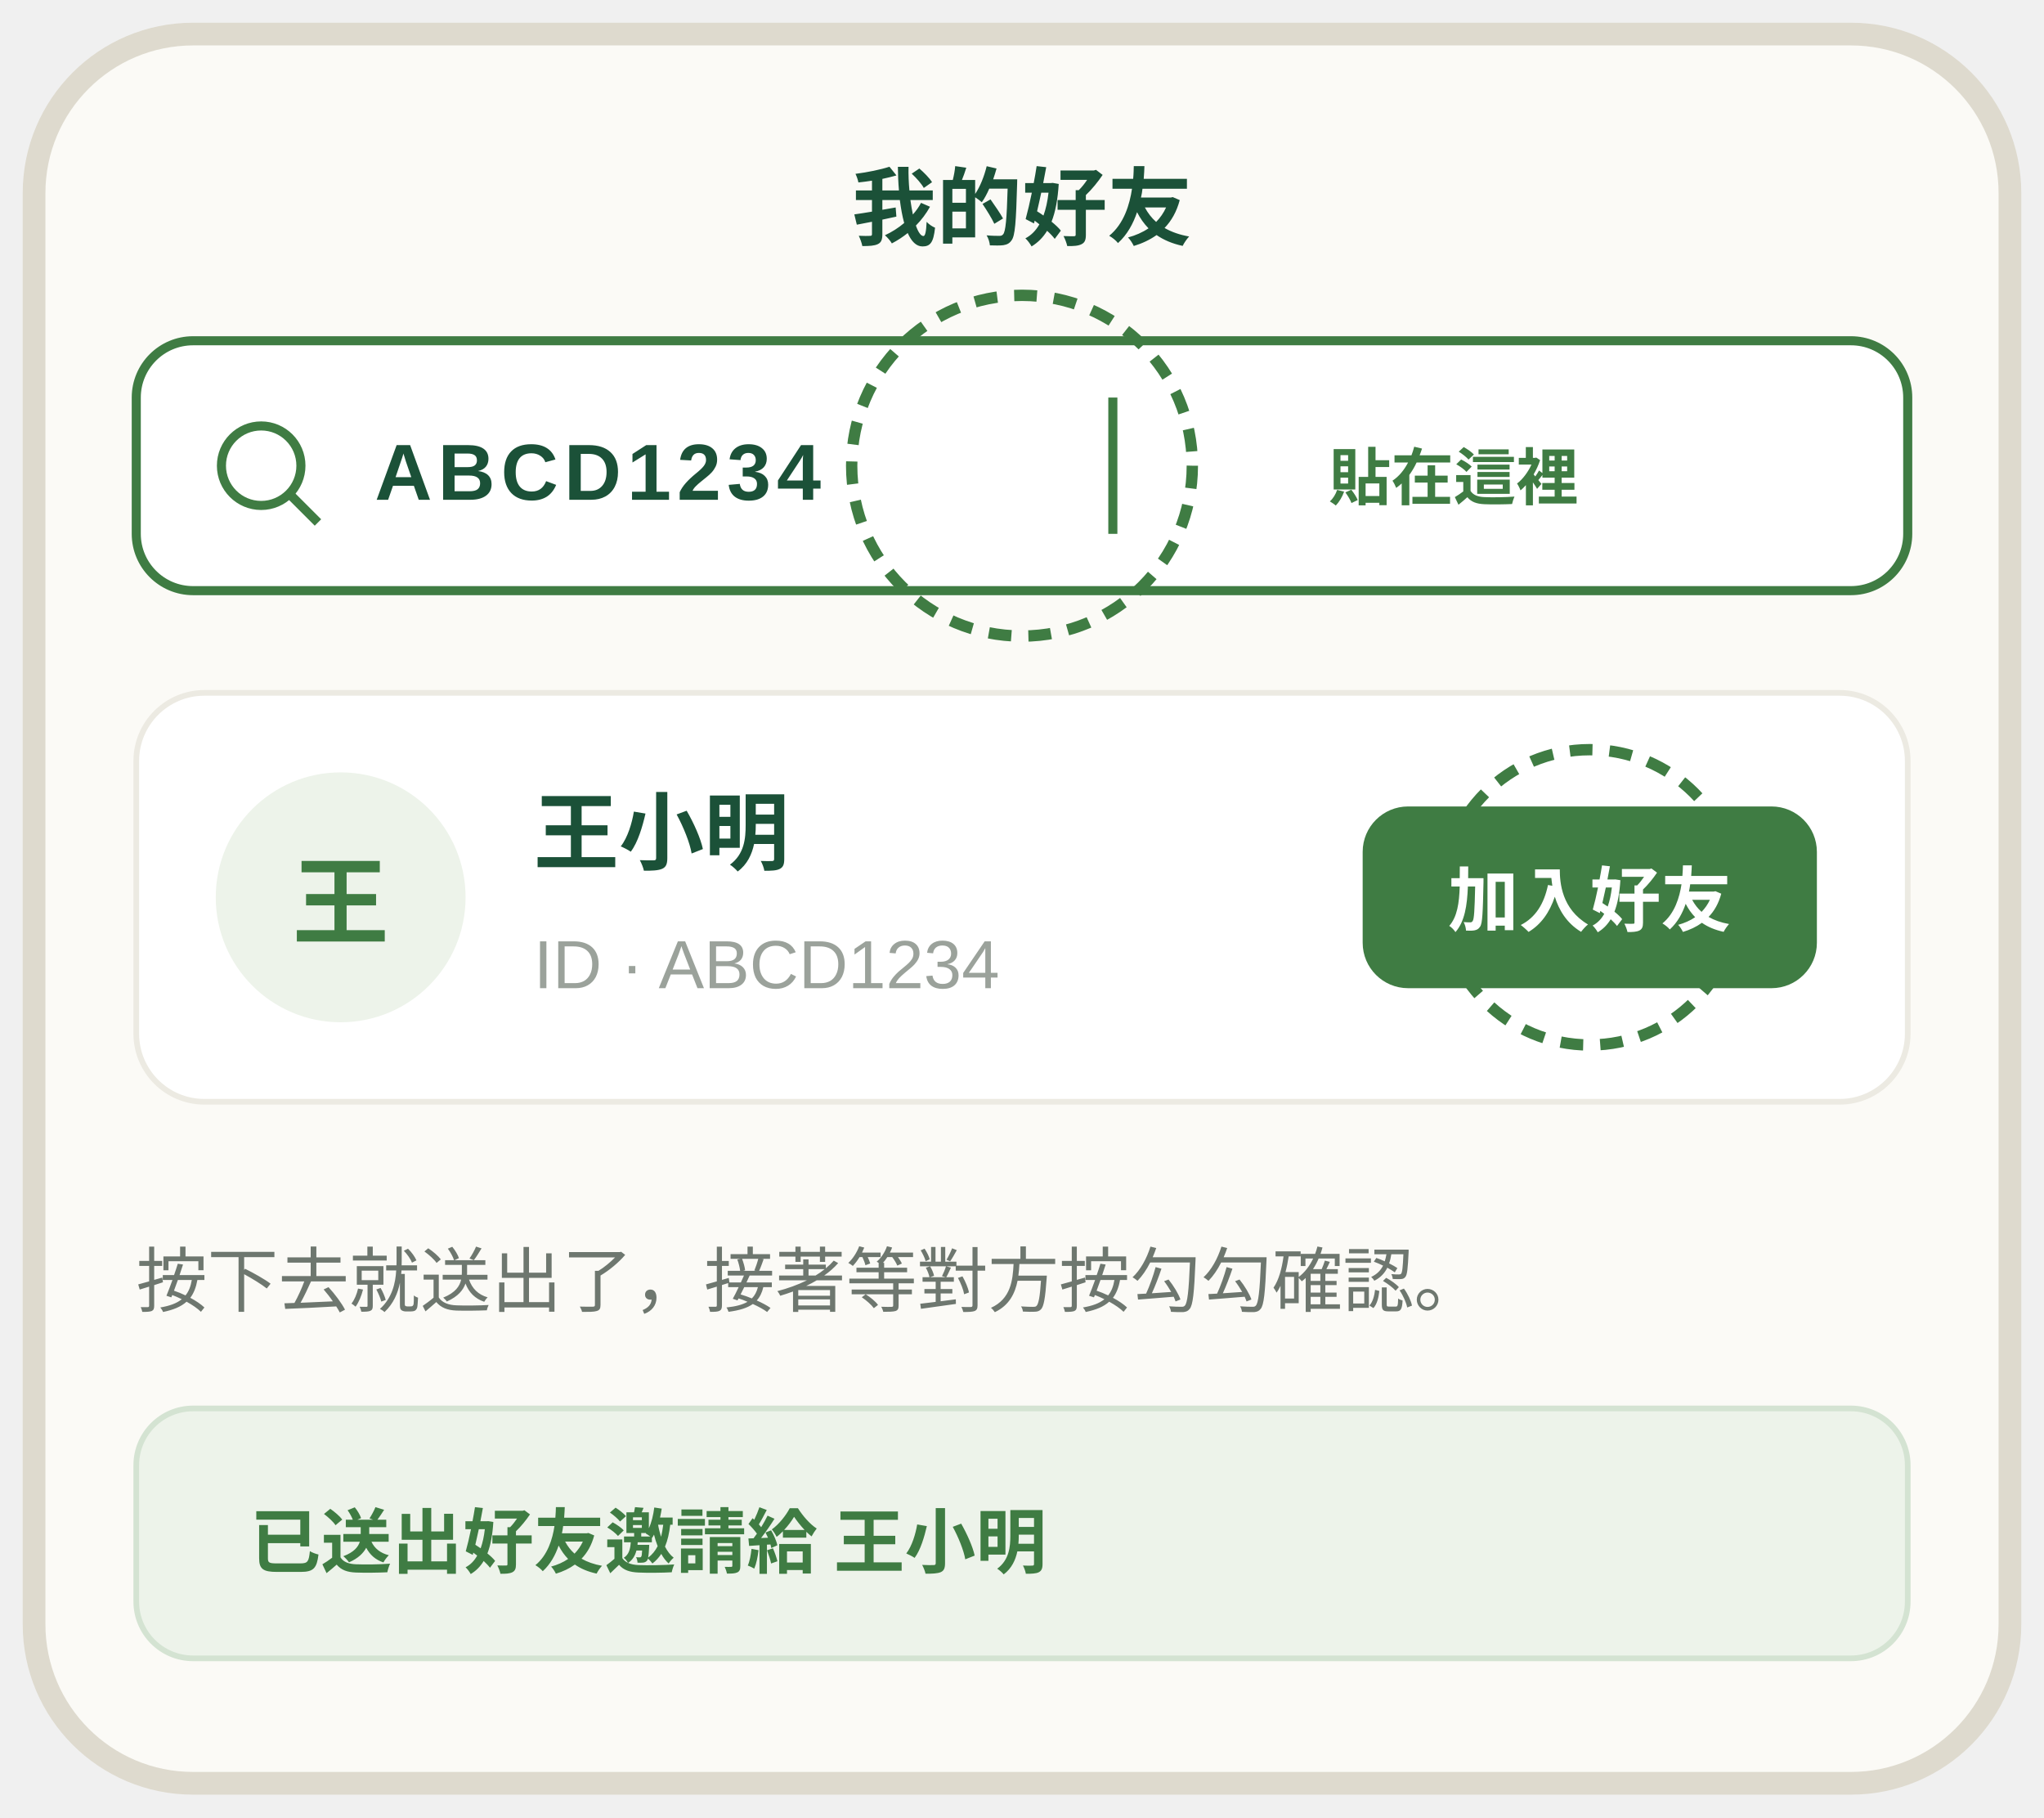
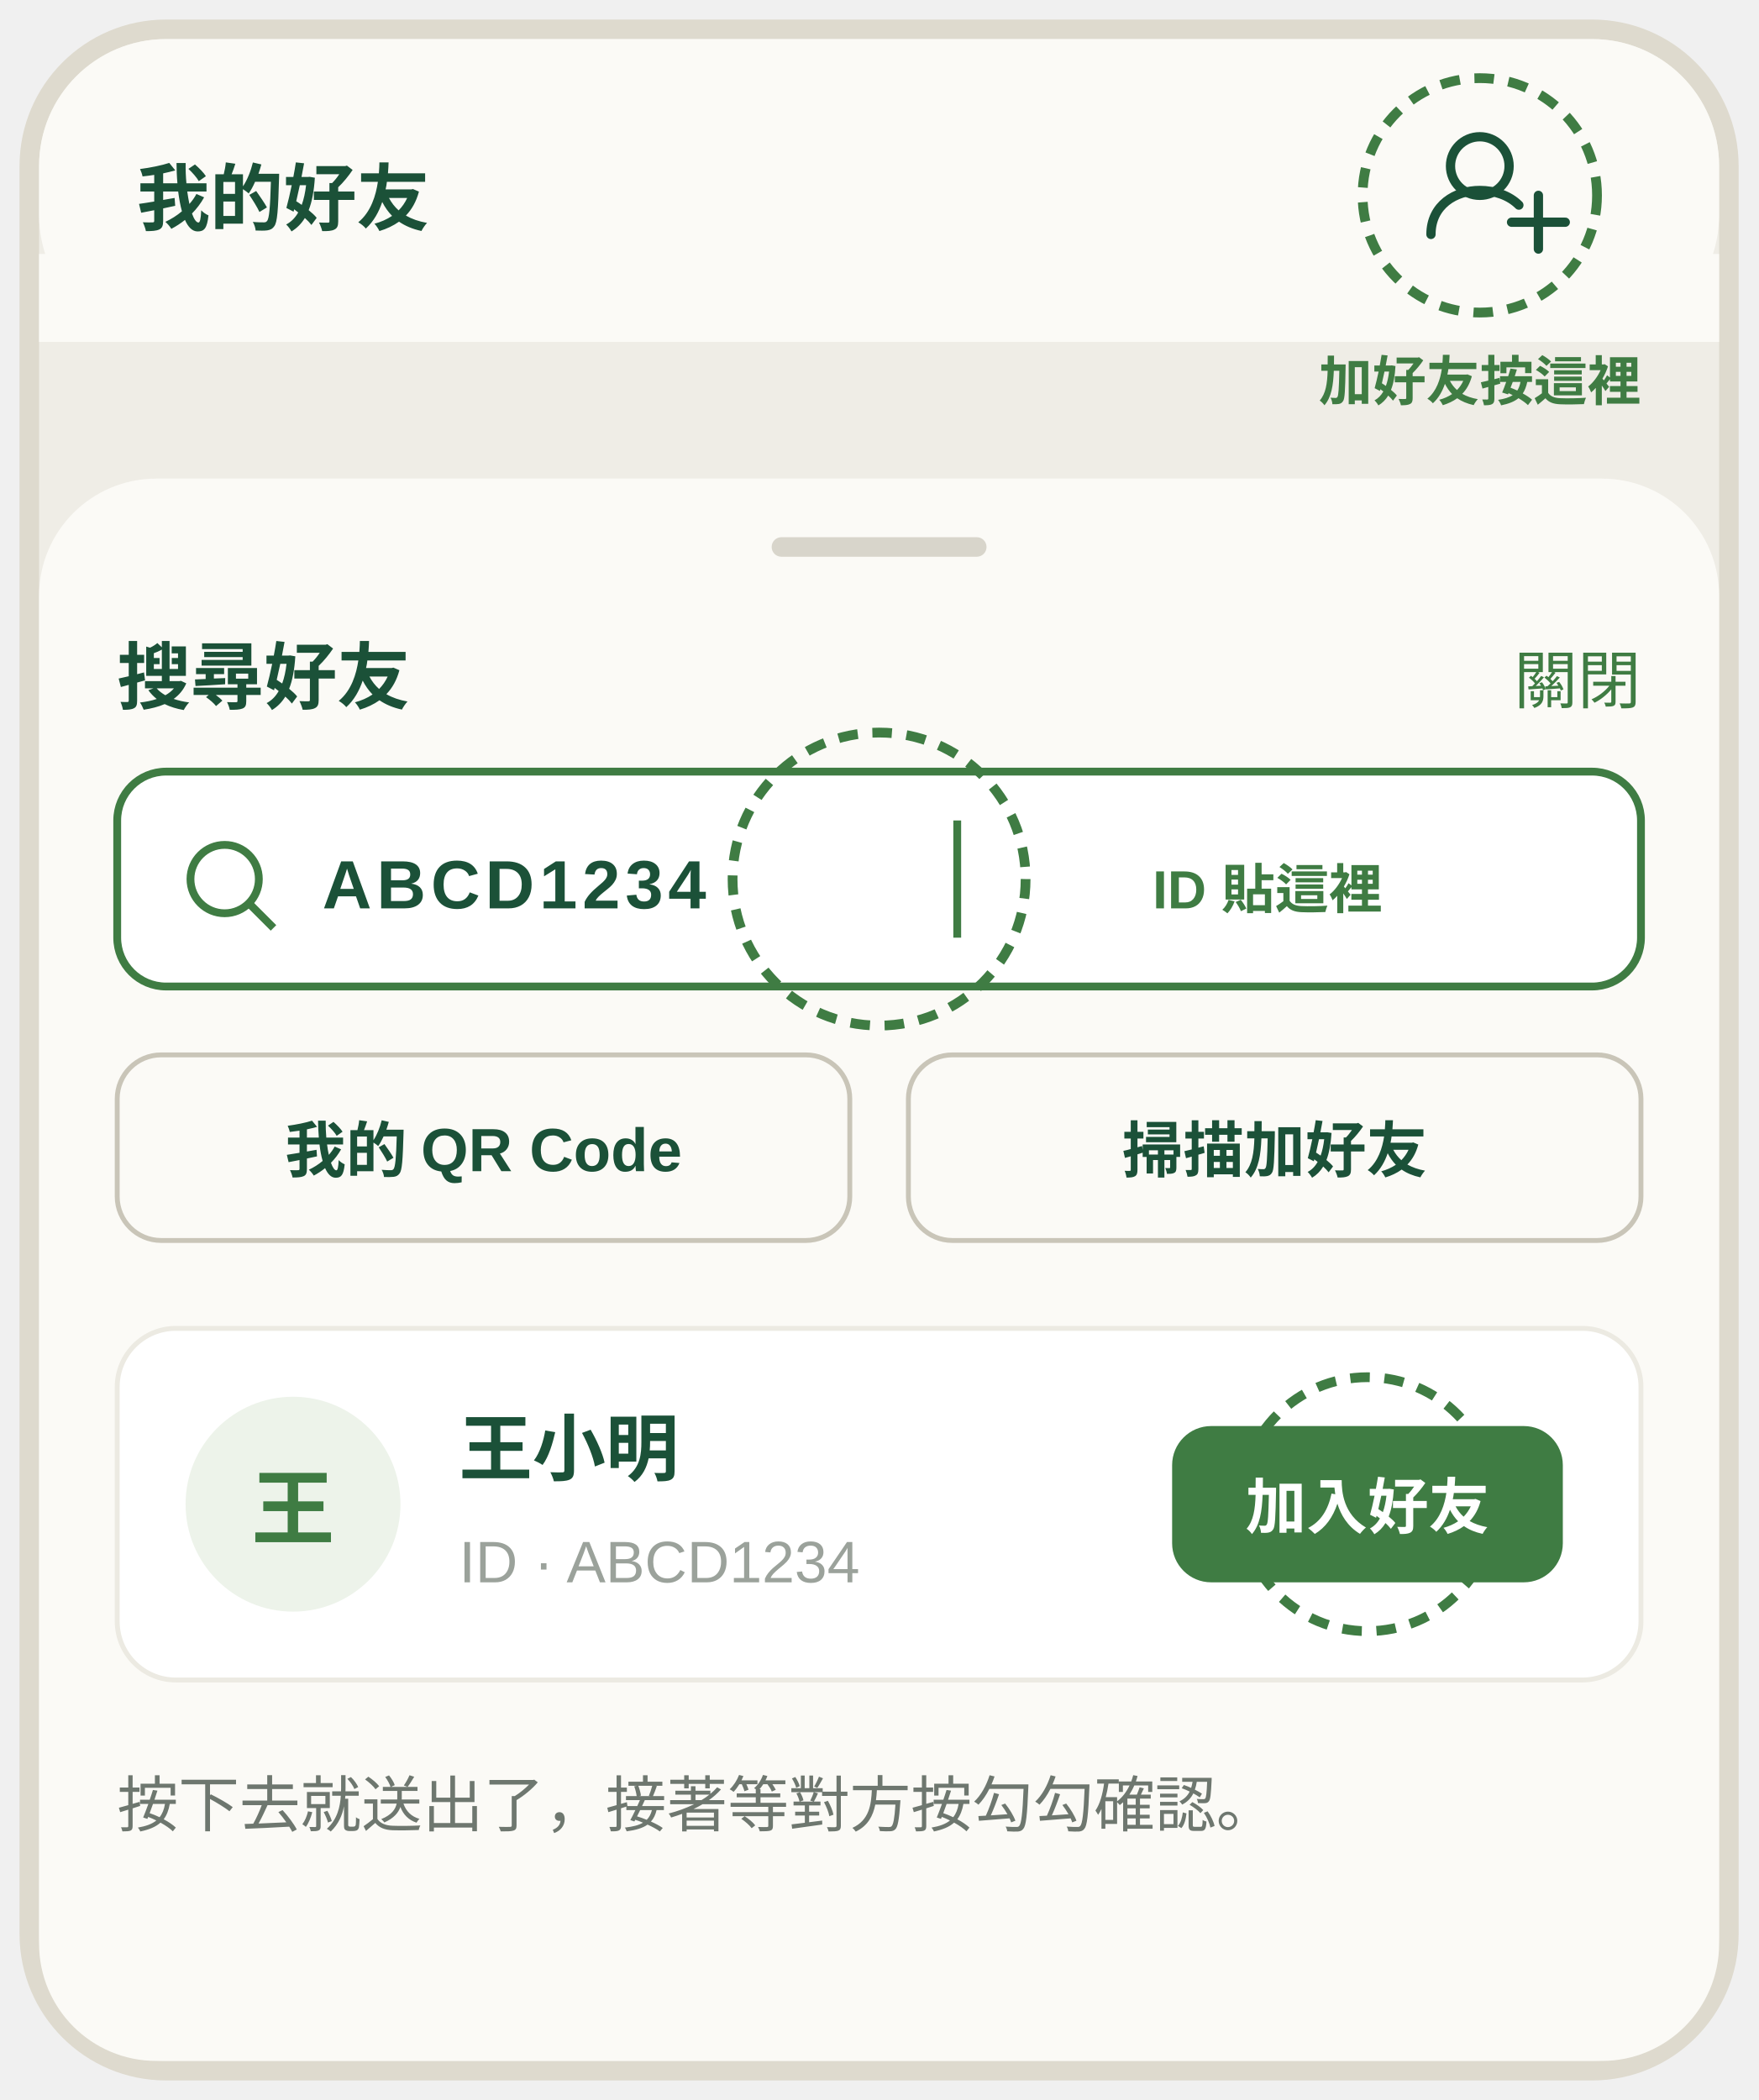
- <svg xmlns="http://www.w3.org/2000/svg" viewBox="0 0 360 320" font-family="-apple-system, BlinkMacSystemFont, 'Segoe UI', 'PingFang TC', 'Noto Sans TC', 'Helvetica Neue', Arial, sans-serif">
-   <rect x="4" y="4" width="352" height="312" rx="30" fill="#DEDACE" />
-   <rect x="8" y="8" width="344" height="304" rx="26" fill="#FBFAF6" />
-   <text x="180" y="42" font-size="15" fill="#1B5138" font-weight="800" text-anchor="middle">我的好友</text>
-   <rect x="24" y="60" width="312" height="44" rx="10" fill="#FFFFFF" stroke="#3F7C43" stroke-width="1.6" />
-   <circle cx="46" cy="82" r="7" fill="none" stroke="#3F7C43" stroke-width="1.6" />
-   <line x1="51" y1="87" x2="56" y2="92" stroke="#3F7C43" stroke-width="1.6" />
-   <text x="66" y="88" font-size="14" fill="#1B5138" font-weight="700" letter-spacing="1">ABCD1234</text>
-   <line x1="196" y1="70" x2="196" y2="94" stroke="#3F7C43" stroke-width="1.6" />
-   <circle cx="180" cy="82" r="30" fill="none" stroke="#3F7C43" stroke-width="2" stroke-dasharray="4 3" />
-   <text x="234" y="88" font-size="11" fill="#3F7C43" font-weight="800">貼在這裡</text>
-   <rect x="24" y="122" width="312" height="72" rx="12" fill="#FFFFFF" stroke="#ECEAE2" />
-   <circle cx="60" cy="158" r="22" fill="#EDF3EA" />
-   <text x="60" y="165" font-size="17" fill="#3F7C43" font-weight="800" text-anchor="middle">王</text>
-   <text x="94" y="152" font-size="15" fill="#1B5138" font-weight="800">王小明</text>
-   <text x="94" y="174" font-size="12" fill="#9BA29B">ID · ABCD1234</text>
-   <rect x="240" y="142" width="80" height="32" rx="8" fill="#3F7C43" />
-   <text x="280" y="163" font-size="12.5" fill="#FFFFFF" font-weight="700" text-anchor="middle">加入好友</text>
-   <circle cx="280" cy="158" r="26" fill="none" stroke="#3F7C43" stroke-width="2" stroke-dasharray="4 3" />
-   <text x="24" y="230" font-size="12.5" fill="#6E776F">按下去就送出了，接著等對方按勾勾確認。</text>
-   <rect x="24" y="248" width="312" height="44" rx="10" fill="#EDF3EA" stroke="#D4E3D2" />
-   <text x="44" y="276" font-size="12.5" fill="#3F7C43" font-weight="700">已送出好友邀請給 王小明</text>
+ <svg xmlns="http://www.w3.org/2000/svg" viewBox="0 0 360 430" font-family="-apple-system, BlinkMacSystemFont, 'Segoe UI', 'PingFang TC', 'Noto Sans TC', 'Helvetica Neue', Arial, sans-serif">
+   <rect x="4" y="4" width="352" height="422" rx="30" fill="#DEDACE" />
+   <rect x="8" y="8" width="344" height="414" rx="26" fill="#EFEDE6" />
+   <rect x="8" y="8" width="344" height="62" rx="26" fill="#FBFAF6" />
+   <rect x="8" y="52" width="344" height="18" fill="#FBFAF6" />
+   <text x="28" y="46" font-size="15" fill="#1B5138" font-weight="800">我的好友</text>
+   <g stroke="#1B5138" stroke-width="1.9" fill="none" stroke-linecap="round">
+     <circle cx="303" cy="34" r="6" />
+     <path d="M293 48 c0 -6 5 -9 10 -9 c3 0 6 1 8 3" />
+     <path d="M315 40 v11 M309.5 45.5 h11" />
+   </g>
+   <circle cx="303" cy="40" r="24" fill="none" stroke="#3F7C43" stroke-width="2" stroke-dasharray="4 3" />
+   <text x="303" y="82" font-size="11" fill="#3F7C43" font-weight="800" text-anchor="middle">加好友按這裡</text>
+   <rect x="8" y="98" width="344" height="324" rx="24" fill="#FBFAF6" />
+   <rect x="158" y="110" width="44" height="4" rx="2" fill="#D8D5CB" />
+   <text x="24" y="144" font-size="15" fill="#1B5138" font-weight="800">搜尋好友</text>
+   <text x="336" y="144" font-size="13" fill="#3F7C43" text-anchor="end">關閉</text>
+   <rect x="24" y="158" width="312" height="44" rx="10" fill="#FFFFFF" stroke="#3F7C43" stroke-width="1.6" />
+   <circle cx="46" cy="180" r="7" fill="none" stroke="#3F7C43" stroke-width="1.6" />
+   <line x1="51" y1="185" x2="56" y2="190" stroke="#3F7C43" stroke-width="1.6" />
+   <text x="66" y="186" font-size="14" fill="#1B5138" font-weight="700" letter-spacing="1">ABCD1234</text>
+   <line x1="196" y1="168" x2="196" y2="192" stroke="#3F7C43" stroke-width="1.6" />
+   <circle cx="180" cy="180" r="30" fill="none" stroke="#3F7C43" stroke-width="2" stroke-dasharray="4 3" />
+   <text x="236" y="186" font-size="11" fill="#3F7C43" font-weight="800">ID 貼這裡</text>
+   <rect x="24" y="216" width="150" height="38" rx="9" fill="none" stroke="#C9C5B8" />
+   <text x="99" y="240" font-size="12.5" fill="#1B5138" font-weight="700" text-anchor="middle">我的 QR Code</text>
+   <rect x="186" y="216" width="150" height="38" rx="9" fill="none" stroke="#C9C5B8" />
+   <text x="261" y="240" font-size="12.5" fill="#1B5138" font-weight="700" text-anchor="middle">掃描加好友</text>
+   <rect x="24" y="272" width="312" height="72" rx="12" fill="#FFFFFF" stroke="#ECEAE2" />
+   <circle cx="60" cy="308" r="22" fill="#EDF3EA" />
+   <text x="60" y="315" font-size="17" fill="#3F7C43" font-weight="800" text-anchor="middle">王</text>
+   <text x="94" y="302" font-size="15" fill="#1B5138" font-weight="800">王小明</text>
+   <text x="94" y="324" font-size="12" fill="#9BA29B">ID · ABCD1234</text>
+   <rect x="240" y="292" width="80" height="32" rx="8" fill="#3F7C43" />
+   <text x="280" y="313" font-size="12.5" fill="#FFFFFF" font-weight="700" text-anchor="middle">加入好友</text>
+   <circle cx="280" cy="308" r="26" fill="none" stroke="#3F7C43" stroke-width="2" stroke-dasharray="4 3" />
+   <text x="24" y="374" font-size="12.5" fill="#6E776F">按下去就送出了，接著等對方按勾勾確認。</text>
</svg>
